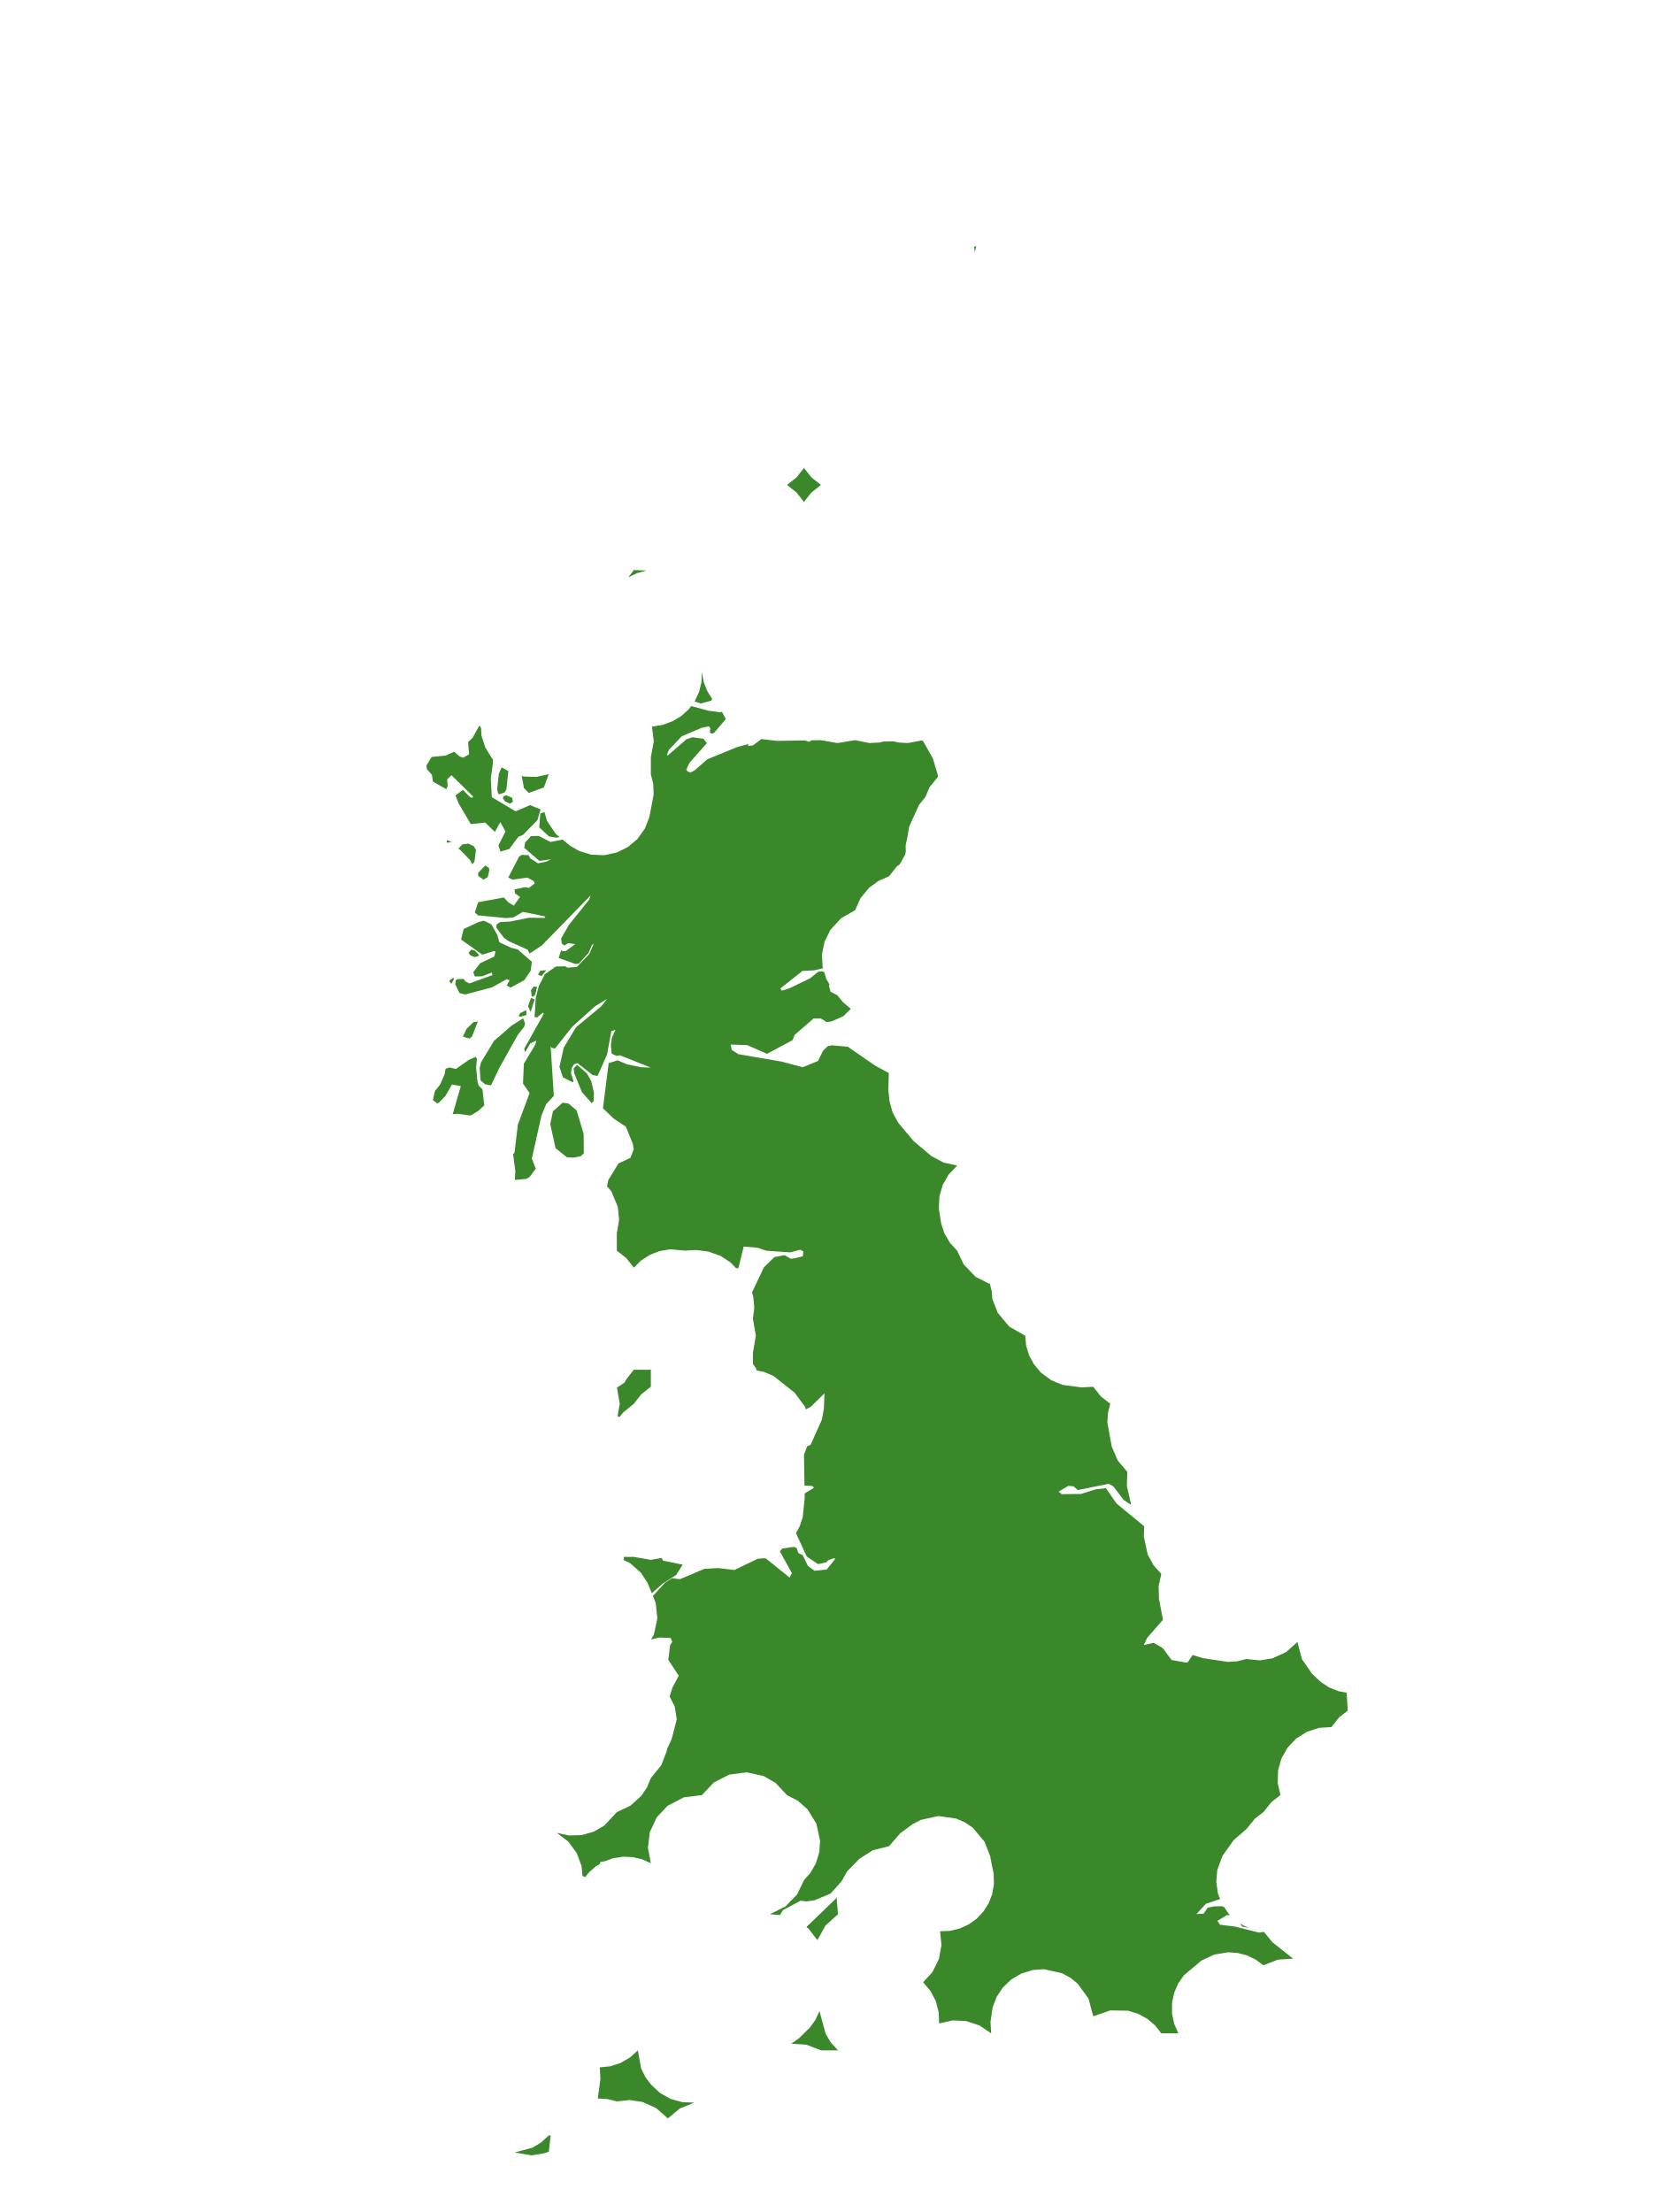
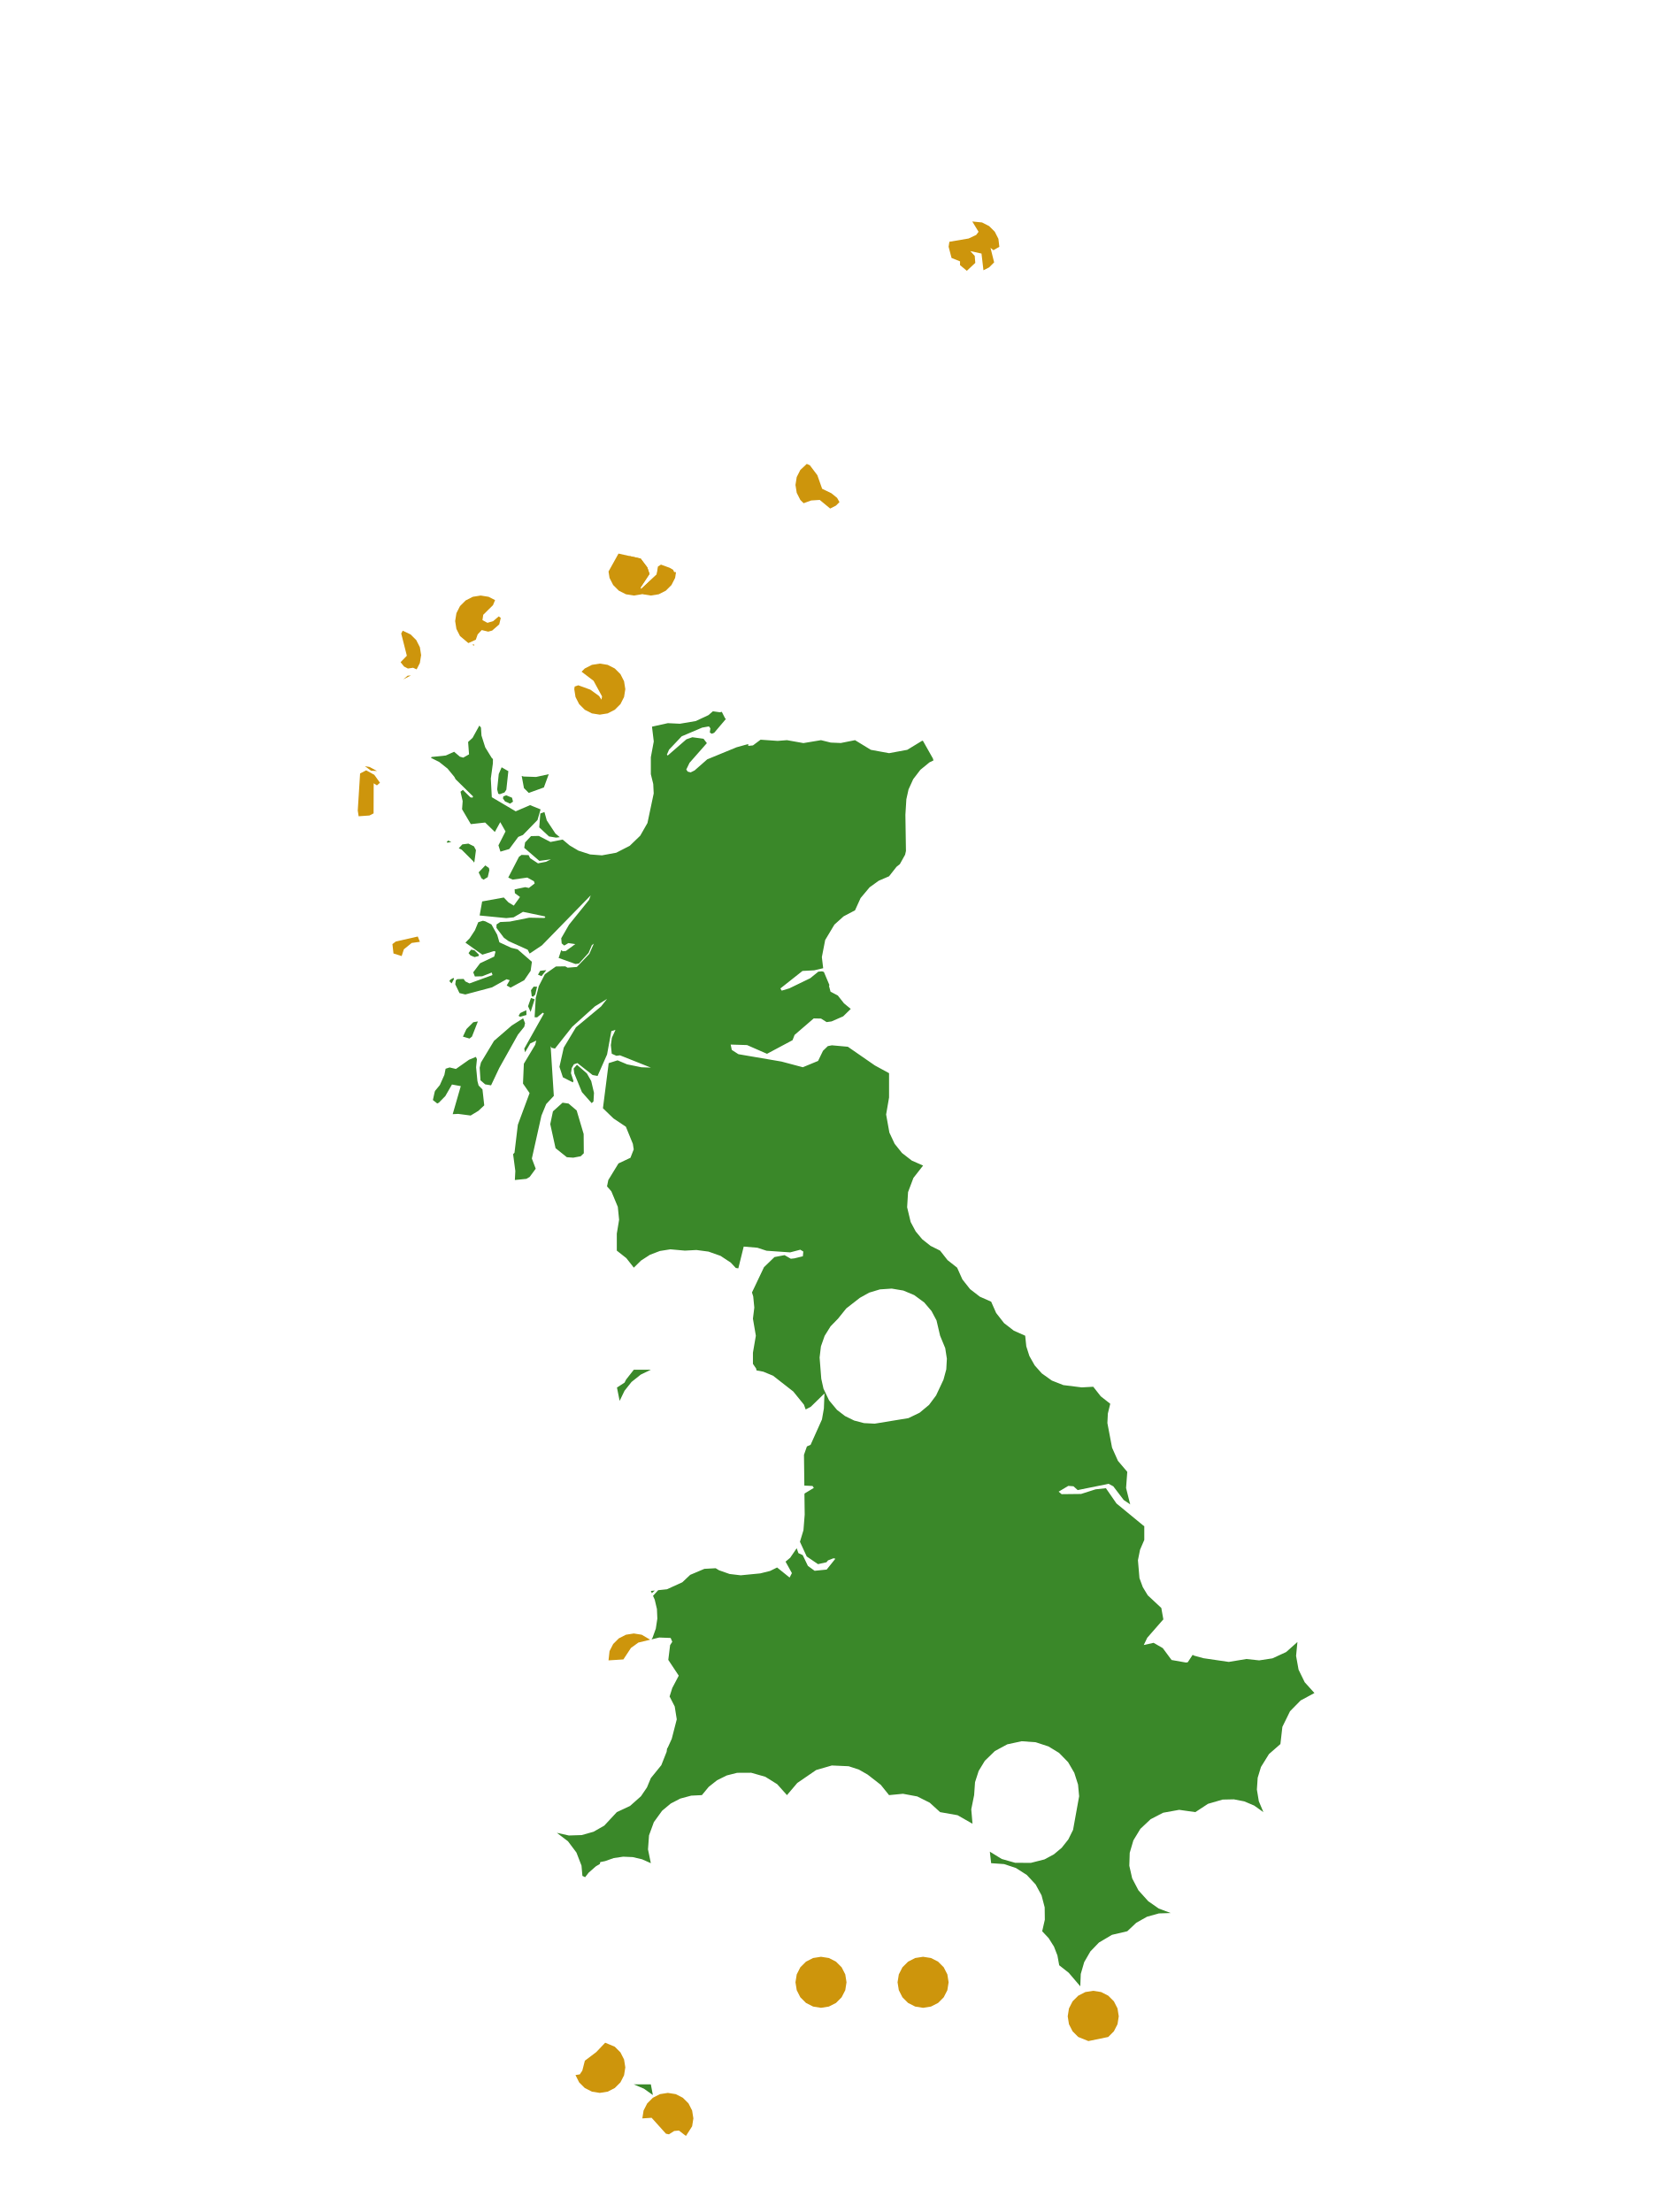
<svg xmlns="http://www.w3.org/2000/svg" width="378pt" height="504pt" viewBox="0 0 378 504" version="1.1">
  <g id="data">
    <rect x="0" y="0" width="378" height="504" style="fill:rgb(100%,100%,100%);fill-opacity:1;stroke:none;" />
    <path style=" stroke:none;fill-rule:nonzero;fill:rgb(100%,100%,100%);fill-opacity:1;" d="M 53.309 504 L 324.691 504 L 324.691 0 L 53.309 0 Z M 53.309 504 " />
-     <path style=" stroke:none;fill-rule:nonzero;fill:rgb(22.745%,53.333%,16.078%);fill-opacity:1;" d="M 213.68 177.043 L 211.812 179.344 L 210.832 181.602 L 209.383 183.426 L 207.156 188.34 L 206.715 190.926 L 206.344 192.656 L 206.391 194.02 L 206.227 194.742 L 205.027 196.898 L 204.277 197.492 L 202.57 199.66 L 200.215 200.672 L 198.043 202.258 L 196.086 204.621 L 194.816 207.414 L 191.695 209.172 L 189.184 211.898 L 187.883 214.543 L 187.289 217.426 L 187.418 220.242 L 187.531 220.613 L 185.52 221.086 L 182.848 221.227 L 177.805 225.219 L 178.117 225.715 L 179.844 225.195 L 184.609 222.887 L 186.457 221.387 L 187.289 221.316 L 187.793 221.473 L 188.273 223.062 L 188.992 224.316 L 188.898 224.691 L 189.238 225.953 L 190.793 226.77 L 192.047 228.324 L 193.859 229.863 L 192.117 231.57 L 189.461 232.73 L 188.344 232.883 L 187.07 232.078 L 185.406 232.043 L 181.047 235.801 L 180.578 237.004 L 174.762 240.109 L 170.215 238.117 L 166.48 238.004 L 166.738 239.223 L 168.246 240.195 L 178.062 241.875 L 182.922 243.168 L 186.398 241.73 L 187.52 239.418 L 188.617 238.355 L 189.539 238.172 L 193.184 238.5 L 199.34 242.762 L 202.512 244.492 L 202.406 248.312 L 202.676 250.941 L 203.391 253.504 L 204.672 255.836 L 208.152 259.984 L 212.199 263.395 L 214.988 264.883 L 218.078 265.57 L 216.152 267.609 L 214.82 269.938 L 214.059 272.504 L 213.91 275.305 L 214.449 278.828 L 215.172 280.992 L 216.449 283.18 L 218.078 284.953 L 219.559 288.07 L 222.293 290.93 L 225.566 292.574 L 225.945 294.184 L 225.961 294.207 L 226.117 296.016 L 227.328 299.109 L 229.934 302.25 L 233.586 304.34 L 233.812 306.641 L 234.496 308.848 L 235.598 310.879 L 237.176 312.742 L 239.551 314.496 L 242.164 315.562 L 246.465 316.113 L 249.094 315.969 L 250.801 318.141 L 252.969 319.848 L 252.441 321.945 L 252.309 324.105 L 253.309 329.598 L 254.652 332.738 L 256.848 335.355 L 256.758 338.609 L 257.711 342.762 L 257.508 342.754 L 256.035 341.773 L 253.664 338.656 L 252.602 338.082 L 245.551 339.512 L 244.59 338.645 L 243.406 338.559 L 241.211 339.871 L 241.887 340.445 L 246.324 340.395 L 249.617 339.344 L 251.977 339.082 L 254.383 342.559 L 260.535 347.621 L 260.699 347.715 L 260.621 350.113 L 261.5 354.188 L 262.824 356.637 L 264.602 358.617 L 263.992 361.348 L 264.07 364.27 L 264.98 369.07 L 264.953 369.094 L 261.395 373.164 L 260.602 374.816 L 262.844 374.312 L 264.938 375.52 L 266.938 378.227 L 270.219 378.805 L 270.625 378.746 L 271.719 377.09 L 274.055 377.797 L 279.727 378.66 L 281.887 378.527 L 283.984 378 L 287.027 378.309 L 289.926 377.852 L 293.051 376.414 L 295.617 374.125 L 296.641 378.031 L 298.941 381.355 L 300.867 383.191 L 302.77 384.449 L 305.004 385.344 L 306.828 385.68 L 307.086 389.758 L 305.074 391.336 L 303.371 393.508 L 300.562 393.688 L 297.766 394.594 L 295.281 396.168 L 293.352 398.215 L 291.969 400.664 L 291.211 403.359 L 291.129 406.285 L 291.738 409.016 L 289.75 410.547 L 287.863 412.891 L 285.961 414.336 L 283.984 416.77 L 281.133 419.219 L 278.551 422.836 L 277.355 426.074 L 277.121 428.754 L 277.504 431.414 L 278.004 432.703 L 274.75 433.781 L 272.609 436.117 L 274.254 436.016 L 275.152 434.668 L 276.684 434.363 L 278.285 434.328 L 278.875 434.461 L 279.938 436.027 L 280.266 436.34 L 279.555 436.348 L 277.391 437.656 L 277.969 438.547 L 281.383 438.965 L 286.863 440.34 L 287.969 440.164 L 289.934 442.551 L 294.625 446.266 L 291.191 446.496 L 287.863 447.785 L 286.105 446.488 L 284.137 445.543 L 282.027 444.984 L 279.852 444.824 L 276.688 445.336 L 273.781 446.691 L 269.746 450.059 L 268.434 451.961 L 267.523 454.086 L 267.047 456.348 L 267.043 458.789 L 267.512 461.051 L 268.477 463.293 L 264.602 463.293 L 263.168 461.477 L 261.406 459.98 L 259.383 458.863 L 257.055 458.141 L 252.957 458.066 L 249.094 459.414 L 248.016 455.391 L 245.586 452.008 L 243.902 450.637 L 241.984 449.602 L 237.879 448.68 L 235.324 448.863 L 232.754 449.648 L 230.434 451.008 L 228.488 452.863 L 227.074 455 L 226.168 457.395 L 225.688 460.664 L 225.832 463.293 L 223.188 461.5 L 220.152 460.492 L 217.09 460.34 L 213.973 461.035 L 213.883 458.477 L 213.191 455.875 L 211.988 453.609 L 210.324 451.66 L 212.469 449.309 L 213.938 446.336 L 214.504 443.203 L 214.199 440.031 L 216.383 439.953 L 218.637 439.426 L 220.738 438.461 L 222.516 437.188 L 224.098 435.5 L 225.262 433.648 L 226.055 431.613 L 226.465 429.336 L 226.402 426.898 L 225.586 422.875 L 224.344 419.656 L 221.633 416.434 L 219.828 415.211 L 217.828 414.348 L 213.785 413.785 L 209.793 414.656 L 207.867 415.676 L 205.113 417.715 L 202.57 420.645 L 198.895 421.566 L 195.801 423.535 L 193.043 426.359 L 191.781 428.594 L 190.57 429.988 L 189.223 431.449 L 185.629 432.957 L 183.715 433.246 L 182.441 433.062 L 178.395 435.23 L 177.699 436.336 L 175.43 436.152 L 178.969 434.379 L 181.633 431.625 L 183.184 428.398 L 184.703 426.664 L 185.902 424.543 L 186.684 421.969 L 186.855 419.41 L 186.016 415.543 L 184.008 412.273 L 181.809 410.316 L 179.309 409.016 L 176.684 406.207 L 174.008 404.676 L 170.129 403.824 L 166.191 404.328 L 162.652 406.129 L 159.922 409.016 L 155.855 409.504 L 152.105 411.449 L 149.648 414.066 L 148.066 417.434 L 147.625 420.996 L 148.293 424.523 L 146.297 423.637 L 144.172 423.137 L 141.988 423.043 L 139.703 423.391 L 137.859 424.055 L 136.766 424.277 L 136.676 424.703 L 135.77 425.238 L 134.129 426.68 L 133.32 427.715 L 132.703 427.414 L 132.523 425.211 L 131.406 422.215 L 129.512 419.637 L 126.879 417.605 L 129.617 418.211 L 132.547 418.121 L 135.246 417.355 L 137.68 415.965 L 140.539 412.891 L 143.656 411.41 L 146.121 409.18 L 147.406 407.27 L 148.293 405.137 L 150.68 402.195 L 151.945 398.891 L 152.012 398.371 L 152.137 398.207 L 153.055 396.195 L 154.199 391.746 L 153.734 388.82 L 152.566 386.543 L 153.18 384.598 L 154.652 381.797 L 152.27 378.203 L 152.684 374.836 L 153.176 374.082 L 152.805 373.207 L 150.203 373.105 L 148.332 373.559 L 148.992 372.426 L 149.773 368.793 L 149.402 365.227 L 148.762 363.637 L 151.551 360.582 L 153.094 359.609 L 154.941 359.809 L 160.492 357.457 L 163.645 357.281 L 167.34 357.715 L 172.598 355.18 L 173.934 355.047 L 174.484 355.082 L 179.91 359.441 L 180.434 358.43 L 177.68 353.461 L 178.242 352.836 L 180.867 352.449 L 181.504 352.695 L 181.914 353.875 L 182.898 354.332 L 184.078 356.789 L 185.613 357.902 L 188.359 357.621 L 190.336 355.148 L 189.906 355.051 L 188.668 355.527 L 188.312 355.957 L 186.379 356.387 L 183.812 354.641 L 181.355 349.316 L 182.223 347.734 L 182.902 345.66 L 183.348 341.359 L 183.328 340.332 L 183.371 340.258 L 185.43 339.016 L 185.141 338.578 L 183.301 338.492 L 183.184 331.477 L 183.891 329.551 L 184.695 329.191 L 187.281 323.422 L 187.719 320.934 L 187.855 317.484 L 184.742 320.527 L 183.605 321.125 L 183.41 320.488 L 181.031 317.312 L 176.254 313.52 L 174.039 312.574 L 172.363 312.25 L 172.289 311.832 L 171.555 310.754 L 171.555 308.215 L 172.219 304.34 L 171.555 300.461 L 171.867 297.93 L 171.621 295.391 L 171.336 294.484 L 174.074 288.723 L 176.465 286.418 L 178.758 285.98 L 180.191 286.805 L 181.016 286.711 L 182.934 286.238 L 183.031 285.16 L 182.344 284.746 L 180.035 285.352 L 174.656 284.98 L 172.566 284.293 L 169.453 284.031 L 168.227 288.992 L 167.652 288.906 L 166.5 287.68 L 164.176 286.145 L 161.43 285.176 L 158.676 284.812 L 156.047 284.953 L 152.746 284.656 L 150.352 285.035 L 148.086 285.902 L 146.051 287.219 L 144.414 288.832 L 142.707 286.66 L 140.539 284.953 L 140.539 281.078 L 141.062 277.914 L 140.766 274.977 L 139.289 271.43 L 138.309 270.316 L 138.602 268.871 L 140.918 265.086 L 143.645 263.801 L 144.391 261.887 L 144.195 260.621 L 142.602 256.719 L 139.777 254.832 L 137.379 252.512 L 138.688 242.234 L 140.711 241.594 L 142.887 242.512 L 146.156 243.176 L 148.301 243.254 L 141.262 240.453 L 140.441 240.562 L 139.387 240.086 L 139.184 238.121 L 139.414 236.461 L 140.238 234.648 L 139.293 234.938 L 138.32 240.258 L 136.156 245.152 L 135.023 244.945 L 131.566 242.223 L 130.758 242.5 L 130.27 243.348 L 130.094 244.535 L 130.664 246.309 L 130.52 246.613 L 128.258 245.465 L 127.469 243.074 L 128.453 238.691 L 131.23 234.078 L 136.953 229.316 L 138.316 227.602 L 135.559 229.293 L 130.363 233.965 L 126.449 238.918 L 125.672 238.734 L 125.461 238.363 L 126.188 249.699 L 124.449 251.559 L 123.367 254.191 L 121.184 263.965 L 122.062 266.289 L 120.68 268.164 L 119.945 268.598 L 117.309 268.863 L 117.418 266.816 L 116.91 262.977 L 117.227 262.641 L 117.992 256.27 L 120.664 249.059 L 119.164 246.891 L 119.359 242.367 L 121.945 238.055 L 122.191 237.094 L 120.824 237.742 L 119.637 239.75 L 119.449 238.93 L 123.93 230.938 L 123.672 230.734 L 122.387 231.797 L 121.809 231.777 L 122.07 227.406 L 122.762 224.691 L 124.16 221.969 L 126.66 220.211 L 128.793 220.18 L 129.328 220.484 L 131.438 220.32 L 134.281 217.34 L 135.301 215.008 L 134.855 215.348 L 134.105 217.117 L 131.898 219.547 L 131.125 219.645 L 127.281 218.266 L 127.883 216.461 L 128.195 216.742 L 128.945 216.672 L 131.07 215.113 L 129.508 214.883 L 128.551 215.441 L 127.98 214.949 L 127.875 213.785 L 129.656 210.688 L 134.219 205.031 L 134.594 204.004 L 123.477 215.398 L 120.676 217.27 L 120.23 216.391 L 115.879 214.434 L 114.812 213.664 L 113.113 211.414 L 113.133 210.633 L 113.969 210.082 L 116.168 209.98 L 120.586 209.094 L 123.988 209.156 L 124.258 209.051 L 124.117 208.789 L 119.156 207.758 L 117.031 209.016 L 115.344 209.188 L 108.898 208.555 L 108.145 207.871 L 108.145 207.867 L 108.258 207.672 L 108.875 205.781 L 109.109 205.527 L 114.793 204.496 L 115.883 205.637 L 117.07 206.344 L 118.48 204.379 L 117.316 203.508 L 117.254 202.641 L 119.676 202.137 L 120.504 202.316 L 121.824 201.293 L 121.664 200.793 L 120.141 199.953 L 116.805 200.418 L 115.805 199.949 L 118.254 195.211 L 118.836 194.789 L 120.441 194.84 L 120.773 195.527 L 122.574 196.711 L 124.418 196.352 L 125.527 195.797 L 122.887 196.148 L 119.445 193.176 L 119.641 191.949 L 120.992 190.508 L 122.77 190.465 L 125.426 191.84 L 128.195 191.297 L 129.906 192.711 L 132.02 193.918 L 134.715 194.73 L 137.656 194.859 L 140.535 194.246 L 143.059 193.004 L 145.215 191.188 L 146.93 188.797 L 147.957 186.176 L 148.934 181.043 L 148.84 178.625 L 148.293 176.398 L 148.293 172.523 L 148.961 168.941 L 148.555 165.57 L 150.875 165.195 L 153.238 164.332 L 155.215 163.156 L 156.926 161.613 L 157.469 160.879 L 161.363 161.918 L 164.043 162.293 L 164.492 162.18 L 165.379 163.836 L 162.723 166.969 L 162.176 167.184 L 161.727 166.895 L 161.859 165.949 L 161.531 165.508 L 159.984 165.785 L 155.32 167.77 L 152.441 170.812 L 151.949 171.945 L 152.141 172.145 L 156.391 168.453 L 157.75 167.98 L 160.301 168.324 L 161.059 169.32 L 157.109 173.805 L 156.367 175.34 L 156.707 175.816 L 157.367 175.984 L 158.262 175.543 L 161.141 173.016 L 167.809 170.273 L 170.48 169.527 L 170.492 169.949 L 171.555 169.84 L 173.48 168.398 L 177.055 168.805 L 183.371 168.703 L 184.32 169.012 L 184.91 168.68 L 187.062 168.645 L 190.812 169.312 L 194.816 168.645 L 198.055 169.293 L 200.344 169.195 L 201.309 168.957 L 203.66 168.922 L 204.668 169.176 L 206.828 169.305 L 210.004 168.707 L 210.312 168.836 L 212.551 172.801 L 213.672 176.582 Z M 282.562 438.219 L 283.559 438.844 L 284.66 439.27 L 283.059 438.977 Z M 190.738 432.32 L 190.648 432.727 L 190.938 436.152 L 188.098 438.715 L 186.238 442.062 L 184.207 439.422 L 183.734 439.074 Z M 148.512 363.012 L 147.586 360.707 L 146.039 358.352 L 143.551 356.148 L 142.121 355.48 L 142.152 354.738 L 144.414 354.738 L 148.293 355.402 L 150.789 354.977 L 151.039 355.578 L 155.547 356.504 L 154.066 358.859 L 150.984 360.816 Z M 107.234 254.172 L 104.398 253.797 L 103.145 253.863 L 104.988 247.473 L 102.98 247.105 L 101.465 249.738 L 99.988 251.246 L 99.625 251.426 L 98.633 250.645 L 99.023 248.875 L 99.133 248.535 L 100.281 247.117 L 101.289 244.793 L 101.539 243.504 L 102.445 243.215 L 103.883 243.559 L 106.871 241.457 L 108.434 240.809 L 108.668 241.336 L 108.48 243.176 L 108.777 246.293 L 109.047 247.32 L 109.93 248.227 L 110.336 251.852 L 108.992 253.109 Z M 102.855 224.152 L 102.363 223.598 L 102.59 223.23 L 103.305 222.809 L 103.461 223.023 Z M 107.613 196.938 L 107.109 195.969 L 104.789 193.586 L 104.426 193.383 L 105.344 192.391 L 106.723 192.215 L 107.992 192.836 L 108.445 193.703 L 108.094 196.352 Z M 101.953 192.012 L 101.77 191.906 L 101.867 191.422 L 102.836 191.832 Z M 98.328 172.477 L 101.574 172.141 L 103.473 171.289 L 104.785 172.406 L 105.551 172.625 L 106.867 171.879 L 106.66 169.055 L 107.676 168.121 L 109.219 165.32 L 109.586 165.773 L 109.703 167.59 L 110.559 170.281 L 112.039 172.688 L 112.316 172.957 L 112.301 173.941 L 111.832 177.387 L 112.055 181.641 L 117.5 184.859 L 120.773 183.445 L 123.168 184.418 L 122.469 186.84 L 119.148 190.25 L 118.09 190.684 L 116.035 193.449 L 114.023 194.043 L 113.57 192.609 L 115.184 189.438 L 113.98 187.324 L 112.75 189.559 L 110.543 187.414 L 107.277 187.777 L 104.473 183.016 L 103.781 181.25 L 105.465 179.977 L 107.18 181.676 L 107.668 181.742 L 107.789 181.461 L 102.875 176.633 L 101.867 177.609 L 102.008 179.09 L 101.672 179.801 L 98.648 178.09 L 98.414 176.531 L 97.281 175.297 L 97.152 174.434 Z M 114.301 174.828 L 115.824 175.707 L 115.367 179.941 L 114.945 180.566 L 113.875 180.957 L 113.531 180.855 L 113.277 179.863 L 113.641 176.352 Z M 118.867 176.801 L 119.32 176.93 L 122.145 177.027 L 125.031 176.398 L 123.922 179.418 L 120.484 180.664 L 119.383 179.57 Z M 124.059 185.016 L 124.637 187.043 L 126.641 190.016 L 127.527 190.75 L 126.691 190.848 L 125.09 190.582 L 122.863 188.512 L 123.117 185.352 Z M 158.246 159.828 L 158.297 159.762 L 159.277 157.676 L 159.824 155.441 L 159.922 153.137 L 160.332 155.383 L 161.168 157.504 L 162.254 159.207 L 162.078 159.633 L 159.645 160.289 Z M 221.953 56.215 L 222.438 56.059 L 222.113 57.438 L 222.09 57.434 Z M 187.062 467.168 L 183.73 465.879 L 180.297 465.648 L 182.121 464.348 L 184.547 461.953 L 185.805 460.191 L 186.711 458.227 L 188.141 463.438 L 189.312 465.395 L 190.938 467.168 Z M 183.184 106.617 L 184.891 108.785 L 186.996 110.441 L 187.023 110.523 L 184.891 112.199 L 183.184 114.371 L 181.477 112.199 L 179.309 110.492 L 181.477 108.785 Z M 148.293 474.922 L 150.34 476.852 L 152.789 478.234 L 155.5 478.984 L 158.184 479.078 L 154.898 480.414 L 152.168 482.676 L 149.496 480.316 L 146.355 478.914 L 143.453 478.488 L 140.539 478.801 L 138.469 478.273 L 136.211 478.137 L 136.805 473.676 L 136.66 471.047 L 139.059 470.797 L 141.352 470.059 L 143.547 468.789 L 145.332 467.168 L 146.074 471.262 L 147.012 473.195 Z M 140.715 322.707 L 141.203 319.848 L 140.57 316.152 L 142.301 315.023 L 142.684 314.281 L 142.707 314.262 L 144.414 312.094 L 148.293 312.094 L 148.293 315.969 L 146.121 317.676 L 144.414 319.848 L 141.898 321.918 L 141.203 322.84 Z M 144.414 129.875 L 147.305 130 L 145.113 130.594 L 143.188 131.539 Z M 117.277 490.43 L 121.301 489.352 L 123.258 488.18 L 125.031 486.555 L 125.465 486.547 L 125.047 490.273 L 124.039 490.598 L 124.039 490.602 L 121.152 491.098 Z M 116.207 183.113 L 115.062 182.59 L 114.594 181.914 L 114.695 181.441 L 115.344 181.215 L 116.664 181.758 L 116.887 182.648 Z M 110.16 200.434 L 108.973 199.578 L 108.938 198.891 L 110.578 197.18 L 111.398 197.77 L 111.5 198.266 L 111.129 199.855 Z M 110.594 209.93 L 111.977 210.637 L 113.289 212.988 L 113.785 214.699 L 116.457 215.945 L 117.93 216.301 L 121.195 219.145 L 120.902 221.207 L 119.445 223.34 L 116.336 225.031 L 115.453 224.539 L 116.137 223.34 L 115.426 223.117 L 112.109 224.969 L 106.027 226.586 L 104.691 226.273 L 103.734 224.277 L 103.852 223.371 L 104.191 223.094 L 105.629 223.051 L 106.039 223.617 L 106.973 224.074 L 112.215 222.164 L 112.035 221.59 L 109.863 222.445 L 108.199 222.488 L 107.824 221.539 L 109.387 219.473 L 112.602 217.957 L 112.906 216.82 L 112.555 216.699 L 109.906 217.52 L 105.059 214.074 L 105.637 211.668 L 108.914 210.141 L 110.031 209.789 Z M 108.137 218.074 L 107.207 217.691 L 106.754 217.16 L 107.336 216.379 L 108.086 216.508 L 109.105 217.52 L 109.07 217.82 Z M 123.379 222.418 L 122.582 222.078 L 123.082 221.191 L 124.477 221.047 Z M 121.453 227.109 L 121.152 226.973 L 120.984 225.621 L 121.594 224.801 L 122.367 224.816 L 121.953 226.621 Z M 120.902 230.566 L 120.316 229.273 L 120.977 227.387 L 121.816 227.684 Z M 118.504 231.672 L 118.156 231.449 L 118.535 230.824 L 119.918 230.164 L 119.953 231.258 Z M 111.887 247.293 L 110.551 247.07 L 109.477 246.145 L 109.293 243.285 L 109.586 242.09 L 112.562 237.156 L 116.605 233.66 L 119.195 232.023 L 119.633 233.129 L 119.449 233.945 L 118.016 235.73 L 113.762 243.328 Z M 106.977 236.633 L 105.477 236.191 L 106.281 234.465 L 107.84 232.91 L 108.883 232.734 L 107.535 236.188 Z M 134.812 251.348 L 132.59 248.836 L 130.844 244.566 L 130.707 243.465 L 131.461 242.613 L 133.719 244.574 L 134.707 246.312 L 135.34 249.004 L 135.223 250.969 Z M 130.613 263.773 L 129.152 263.668 L 126.582 261.613 L 125.375 256.129 L 125.988 253.219 L 128.18 251.246 L 129.539 251.441 L 131.391 253.016 L 132.984 258.383 L 133.02 262.766 L 132.309 263.453 Z M 130.613 263.773 " />
+     <path style=" stroke:none;fill-rule:nonzero;fill:rgb(22.745%,53.333%,16.078%);fill-opacity:1;" d="M 212.688 173.262 L 211.785 173.699 L 209.707 175.398 L 208.074 177.531 L 207.012 179.859 L 206.512 182.105 L 206.293 185.652 L 206.418 193.895 L 206.227 194.742 L 205.027 196.898 L 204.277 197.492 L 202.57 199.66 L 200.215 200.672 L 198.141 202.168 L 196.086 204.621 L 194.816 207.414 L 192.211 208.789 L 190.117 210.672 L 188.016 214.18 L 187.258 218.07 L 187.559 220.605 L 185.52 221.086 L 182.848 221.227 L 177.805 225.219 L 178.117 225.715 L 179.844 225.195 L 184.609 222.887 L 186.457 221.387 L 187.289 221.316 L 187.719 221.449 L 188.926 224.312 L 188.977 224.379 L 188.898 224.691 L 189.238 225.953 L 190.895 226.824 L 192.297 228.605 L 193.844 229.879 L 192.117 231.57 L 189.461 232.73 L 188.344 232.883 L 187.07 232.078 L 185.406 232.043 L 181.047 235.801 L 180.578 237.004 L 174.762 240.109 L 170.215 238.117 L 166.48 238.004 L 166.738 239.223 L 168.246 240.195 L 178.062 241.875 L 182.922 243.168 L 186.398 241.73 L 187.52 239.418 L 188.617 238.355 L 189.539 238.172 L 193.184 238.5 L 199.34 242.762 L 202.57 244.523 L 202.57 250.062 L 201.902 253.938 L 202.645 258.059 L 203.84 260.609 L 205.52 262.707 L 207.746 264.434 L 210.324 265.57 L 208.117 268.391 L 206.898 271.621 L 206.688 275.07 L 207.492 278.43 L 208.641 280.578 L 210.117 282.352 L 212.02 283.867 L 214.199 284.953 L 215.906 287.125 L 218.078 288.832 L 219.281 291.516 L 221.027 293.723 L 223.254 295.445 L 225.832 296.586 L 226.969 299.16 L 228.781 301.477 L 231.008 303.199 L 233.586 304.34 L 233.84 306.766 L 234.547 308.969 L 235.746 311.09 L 237.363 312.918 L 239.66 314.559 L 242.289 315.594 L 246.465 316.113 L 249.094 315.969 L 250.801 318.141 L 252.969 319.848 L 252.422 322.07 L 252.316 324.234 L 253.379 329.844 L 254.719 332.848 L 256.848 335.355 L 256.574 339.035 L 257.469 342.617 L 257.547 342.754 L 257.508 342.754 L 256.035 341.773 L 253.664 338.656 L 252.602 338.082 L 245.551 339.512 L 244.59 338.645 L 243.406 338.559 L 241.211 339.871 L 241.887 340.445 L 246.324 340.395 L 249.617 339.344 L 251.977 339.082 L 254.383 342.559 L 260.535 347.621 L 260.723 347.727 L 260.723 350.863 L 259.758 353.102 L 259.277 355.492 L 259.625 359.574 L 260.383 361.621 L 261.512 363.488 L 264.602 366.371 L 265.07 368.988 L 264.953 369.094 L 261.395 373.164 L 260.602 374.816 L 262.844 374.312 L 264.938 375.52 L 266.938 378.227 L 270.219 378.805 L 270.625 378.746 L 271.742 377.055 L 272.078 377.234 L 274.184 377.816 L 279.98 378.664 L 283.984 378 L 286.902 378.312 L 289.926 377.852 L 293.051 376.414 L 295.617 374.125 L 295.309 377.293 L 295.875 380.43 L 297.273 383.293 L 299.492 385.754 L 296.344 387.445 L 293.93 389.906 L 292.188 393.457 L 291.738 397.383 L 289.133 399.66 L 287.309 402.602 L 286.562 405.059 L 286.379 407.746 L 286.82 410.406 L 287.863 412.891 L 285.77 411.402 L 283.527 410.445 L 281.137 409.977 L 278.57 410.031 L 275.246 410.996 L 272.355 412.891 L 268.676 412.367 L 265.02 413.027 L 262.172 414.5 L 259.836 416.695 L 258.238 419.324 L 257.406 422.156 L 257.312 425.105 L 257.965 427.984 L 259.395 430.711 L 261.617 433.18 L 264.008 434.852 L 266.738 435.879 L 264.055 435.969 L 261.344 436.723 L 258.895 438.102 L 256.848 440.031 L 253.363 440.848 L 250.395 442.602 L 248.441 444.629 L 247.035 447.062 L 246.25 449.766 L 246.141 452.578 L 243.508 449.492 L 241.34 447.785 L 240.93 445.539 L 240.148 443.531 L 238.934 441.602 L 237.461 440.031 L 238.062 437.402 L 238.027 434.578 L 237.312 431.844 L 235.961 429.363 L 233.949 427.199 L 231.461 425.613 L 228.777 424.727 L 225.832 424.523 L 225.531 421.898 L 228.238 423.562 L 231.297 424.43 L 234.867 424.453 L 237.977 423.664 L 240.125 422.508 L 241.898 421.023 L 243.414 419.113 L 244.496 416.926 L 245.879 409.27 L 245.629 406.609 L 244.777 403.934 L 243.363 401.5 L 241.305 399.395 L 238.902 397.926 L 235.977 396.965 L 232.777 396.738 L 229.516 397.441 L 226.691 398.961 L 224.391 401.195 L 222.988 403.504 L 222.16 406.07 L 221.953 409.016 L 221.301 412.25 L 221.582 415.535 L 218.18 413.594 L 214.199 412.891 L 211.848 410.746 L 208.996 409.316 L 205.742 408.711 L 202.57 409.016 L 200.684 406.668 L 197.688 404.336 L 195.684 403.188 L 193.363 402.434 L 189.527 402.262 L 185.961 403.297 L 181.66 406.246 L 179.309 409.016 L 177.086 406.527 L 174.363 404.828 L 171.156 403.918 L 167.949 403.934 L 165.582 404.535 L 163.395 405.617 L 161.48 407.133 L 159.922 409.016 L 157.484 409.133 L 155.004 409.801 L 152.836 410.926 L 150.863 412.57 L 148.98 415.168 L 147.879 418.18 L 147.645 421.383 L 148.293 424.523 L 146.297 423.637 L 144.172 423.137 L 141.988 423.043 L 139.828 423.359 L 137.871 424.051 L 136.766 424.277 L 136.676 424.703 L 135.77 425.238 L 134.129 426.68 L 133.32 427.715 L 132.699 427.414 L 132.496 425.086 L 131.344 422.102 L 129.422 419.543 L 126.879 417.605 L 129.617 418.211 L 132.547 418.121 L 135.246 417.355 L 137.68 415.965 L 140.539 412.891 L 143.551 411.484 L 146.039 409.277 L 147.406 407.27 L 148.293 405.137 L 150.68 402.195 L 151.891 399.137 L 151.992 398.398 L 152.137 398.207 L 153.055 396.195 L 154.199 391.746 L 153.734 388.82 L 152.566 386.543 L 153.18 384.598 L 154.652 381.797 L 152.27 378.203 L 152.684 374.836 L 153.176 374.082 L 152.805 373.207 L 150.203 373.105 L 148.453 373.531 L 148.688 373.137 L 149.426 371.078 L 149.773 368.793 L 149.68 366.613 L 149.18 364.488 L 148.789 363.609 L 149.965 362.32 L 151.973 362.109 L 155.457 360.523 L 157.266 358.824 L 160.492 357.457 L 163.066 357.316 L 163.824 357.781 L 166.23 358.629 L 168.766 358.93 L 173.219 358.496 L 175.465 357.938 L 177.059 357.148 L 179.91 359.441 L 180.434 358.43 L 178.988 355.816 L 180.047 354.93 L 181.527 352.758 L 181.914 353.875 L 182.898 354.332 L 184.078 356.789 L 185.613 357.902 L 188.359 357.621 L 190.336 355.148 L 189.906 355.051 L 188.668 355.527 L 188.312 355.957 L 186.379 356.387 L 183.812 354.641 L 182.266 351.293 L 183.066 348.652 L 183.348 345.109 L 183.289 340.402 L 183.371 340.258 L 185.43 339.016 L 185.141 338.578 L 183.27 338.488 L 183.184 331.477 L 183.852 329.57 L 184.695 329.191 L 187.281 323.422 L 187.719 320.934 L 187.855 317.484 L 184.742 320.527 L 183.574 321.141 L 183.164 320.035 L 180.746 317.051 L 176.145 313.457 L 173.918 312.535 L 172.363 312.242 L 172.289 311.832 L 171.555 310.754 L 171.555 308.215 L 172.219 304.34 L 171.555 300.461 L 171.867 297.93 L 171.621 295.391 L 171.336 294.484 L 174.074 288.723 L 176.465 286.418 L 178.758 285.98 L 180.191 286.805 L 181.016 286.711 L 182.934 286.238 L 183.031 285.16 L 182.344 284.746 L 180.035 285.352 L 174.656 284.98 L 172.566 284.293 L 169.453 284.031 L 168.227 288.992 L 167.652 288.906 L 166.5 287.68 L 164.176 286.145 L 161.43 285.176 L 158.676 284.812 L 156.047 284.953 L 152.746 284.656 L 150.352 285.035 L 148.086 285.902 L 146.051 287.219 L 144.414 288.832 L 142.707 286.66 L 140.539 284.953 L 140.539 281.078 L 141.062 277.914 L 140.766 274.977 L 139.289 271.43 L 138.309 270.316 L 138.602 268.871 L 140.918 265.086 L 143.645 263.801 L 144.391 261.887 L 144.195 260.621 L 142.602 256.719 L 139.777 254.832 L 137.379 252.512 L 138.688 242.234 L 140.711 241.594 L 142.887 242.512 L 146.156 243.176 L 148.301 243.254 L 141.262 240.453 L 140.441 240.562 L 139.387 240.086 L 139.184 238.121 L 139.414 236.461 L 140.238 234.648 L 139.293 234.938 L 138.32 240.258 L 136.156 245.152 L 135.023 244.945 L 131.566 242.223 L 130.758 242.5 L 130.27 243.348 L 130.094 244.535 L 130.664 246.309 L 130.52 246.613 L 128.258 245.465 L 127.469 243.074 L 128.453 238.691 L 131.23 234.078 L 136.953 229.316 L 138.316 227.602 L 135.559 229.293 L 130.363 233.965 L 126.449 238.918 L 125.672 238.734 L 125.461 238.363 L 126.188 249.699 L 124.449 251.559 L 123.367 254.191 L 121.184 263.965 L 122.062 266.289 L 120.68 268.164 L 119.945 268.598 L 117.309 268.863 L 117.418 266.816 L 116.91 262.977 L 117.227 262.641 L 117.992 256.27 L 120.664 249.059 L 119.164 246.891 L 119.359 242.367 L 121.945 238.055 L 122.191 237.094 L 120.824 237.742 L 119.637 239.75 L 119.449 238.93 L 123.93 230.938 L 123.672 230.734 L 122.387 231.797 L 121.809 231.777 L 122.07 227.406 L 122.762 224.691 L 124.16 221.969 L 126.66 220.211 L 128.793 220.18 L 129.328 220.484 L 131.438 220.32 L 134.281 217.34 L 135.301 215.008 L 134.855 215.348 L 134.105 217.117 L 131.898 219.547 L 131.125 219.645 L 127.281 218.266 L 127.883 216.461 L 128.195 216.742 L 128.945 216.672 L 131.07 215.113 L 129.508 214.883 L 128.551 215.441 L 127.98 214.949 L 127.875 213.785 L 129.656 210.688 L 134.219 205.031 L 134.594 204.004 L 123.477 215.398 L 120.676 217.27 L 120.23 216.391 L 115.879 214.434 L 114.812 213.664 L 113.113 211.414 L 113.133 210.633 L 113.969 210.082 L 116.168 209.98 L 120.586 209.094 L 123.988 209.156 L 124.258 209.051 L 124.117 208.789 L 119.156 207.758 L 117.031 209.016 L 115.344 209.188 L 109.285 208.594 L 109.859 205.391 L 114.793 204.496 L 115.883 205.637 L 117.07 206.344 L 118.48 204.379 L 117.316 203.508 L 117.254 202.641 L 119.676 202.137 L 120.504 202.316 L 121.824 201.293 L 121.664 200.793 L 120.141 199.953 L 116.805 200.418 L 115.805 199.949 L 118.254 195.211 L 118.836 194.789 L 120.441 194.84 L 120.773 195.527 L 122.574 196.711 L 124.418 196.352 L 125.527 195.797 L 122.887 196.148 L 119.445 193.176 L 119.641 191.949 L 120.992 190.508 L 122.77 190.465 L 125.426 191.84 L 128.199 191.297 L 129.801 192.637 L 131.785 193.812 L 134.465 194.684 L 137.145 194.891 L 140.414 194.289 L 143.484 192.715 L 145.879 190.406 L 147.523 187.52 L 148.945 180.785 L 148.84 178.625 L 148.293 176.398 L 148.293 172.523 L 148.961 168.941 L 148.555 165.57 L 152.168 164.77 L 154.922 164.902 L 158.535 164.289 L 161.398 162.953 L 162.43 162.066 L 164.043 162.293 L 164.461 162.188 L 165.191 163.625 L 165.379 163.836 L 162.723 166.969 L 162.176 167.184 L 161.727 166.895 L 161.859 165.949 L 161.531 165.508 L 159.984 165.785 L 155.32 167.77 L 152.441 170.812 L 151.949 171.945 L 152.141 172.145 L 156.391 168.453 L 157.75 167.98 L 160.301 168.324 L 161.059 169.32 L 157.109 173.805 L 156.367 175.34 L 156.707 175.816 L 157.367 175.984 L 158.262 175.543 L 161.141 173.016 L 167.809 170.273 L 170.48 169.527 L 170.492 169.949 L 171.555 169.84 L 173.293 168.539 L 177.18 168.809 L 179.309 168.645 L 183.059 169.312 L 187.062 168.645 L 189.285 169.195 L 191.574 169.293 L 194.816 168.645 L 198.418 170.844 L 202.57 171.609 L 206.719 170.844 L 210.137 168.762 L 210.312 168.836 L 212.551 172.801 Z M 190.938 300.461 L 189.246 302.199 L 187.895 304.363 L 187.047 306.77 L 186.746 309.305 L 187.125 314.148 L 187.629 316.406 L 188.902 319.07 L 190.711 321.242 L 192.543 322.648 L 194.621 323.668 L 196.859 324.254 L 199.297 324.379 L 206.984 323.117 L 209.52 321.895 L 211.684 320.098 L 213.289 317.945 L 214.973 314.352 L 215.609 312.004 L 215.742 309.578 L 215.371 307.176 L 214.199 304.34 L 213.383 300.855 L 212.238 298.707 L 210.578 296.758 L 208.309 295.09 L 205.832 294.051 L 203.18 293.605 L 200.496 293.785 L 198.043 294.523 L 195.918 295.707 L 192.824 298.117 Z M 148.52 363.004 L 148.293 362.492 L 149.203 362.398 Z M 107.234 254.172 L 104.398 253.797 L 103.145 253.863 L 104.988 247.473 L 102.98 247.105 L 101.465 249.738 L 99.988 251.246 L 99.625 251.426 L 98.633 250.645 L 99.023 248.875 L 99.121 248.562 L 100.219 247.23 L 101.25 244.914 L 101.531 243.508 L 102.445 243.215 L 103.883 243.559 L 106.871 241.457 L 108.434 240.809 L 108.668 241.336 L 108.48 243.176 L 108.777 246.293 L 109.047 247.32 L 109.93 248.227 L 110.336 251.852 L 108.992 253.109 Z M 102.898 224.07 L 102.391 223.555 L 102.59 223.23 L 103.305 222.809 L 103.461 223.023 Z M 106.043 214.773 L 107.016 213.785 L 108.215 211.957 L 108.969 210.125 L 110.031 209.789 L 110.594 209.93 L 111.977 210.637 L 113.289 212.988 L 113.785 214.699 L 116.457 215.945 L 117.93 216.301 L 121.195 219.145 L 120.902 221.207 L 119.445 223.34 L 116.336 225.031 L 115.453 224.539 L 116.137 223.34 L 115.426 223.117 L 112.109 224.969 L 106.027 226.586 L 104.691 226.273 L 103.734 224.277 L 103.852 223.371 L 104.191 223.094 L 105.629 223.051 L 106.039 223.617 L 106.973 224.074 L 112.215 222.164 L 112.035 221.59 L 109.863 222.445 L 108.199 222.488 L 107.824 221.539 L 109.387 219.473 L 112.602 217.957 L 112.906 216.82 L 112.555 216.699 L 109.906 217.52 Z M 109.629 200.051 L 109.605 199.902 L 109.055 198.77 L 110.578 197.18 L 111.398 197.77 L 111.5 198.266 L 111.129 199.855 L 110.16 200.434 Z M 107.961 196.516 L 107.82 196.227 L 105.203 193.609 L 104.527 193.273 L 105.344 192.391 L 106.723 192.215 L 107.992 192.836 L 108.445 193.703 L 108.094 196.352 Z M 101.969 192.008 L 101.77 191.906 L 102.082 191.512 L 102.836 191.832 Z M 105.281 184.387 L 105.418 182.535 L 104.926 180.387 L 105.465 179.977 L 107.18 181.676 L 107.668 181.742 L 107.789 181.461 L 103.805 177.547 L 103.523 177.008 L 101.977 175.125 L 100.07 173.609 L 98.207 172.68 L 98.328 172.477 L 101.574 172.141 L 103.473 171.289 L 104.785 172.406 L 105.551 172.625 L 106.867 171.879 L 106.66 169.055 L 107.676 168.121 L 109.219 165.32 L 109.586 165.773 L 109.703 167.59 L 110.559 170.281 L 112.039 172.688 L 112.316 172.957 L 112.301 173.941 L 111.832 177.387 L 112.055 181.641 L 117.5 184.859 L 120.773 183.445 L 123.168 184.418 L 122.469 186.84 L 119.148 190.25 L 118.09 190.684 L 116.035 193.449 L 114.023 194.043 L 113.57 192.609 L 115.184 189.438 L 113.98 187.324 L 112.75 189.559 L 110.543 187.414 L 107.277 187.777 Z M 114.297 174.828 L 115.824 175.707 L 115.367 179.941 L 114.945 180.566 L 113.875 180.957 L 113.531 180.855 L 113.277 179.863 L 113.641 176.352 Z M 118.867 176.801 L 119.32 176.93 L 122.145 177.027 L 125.031 176.398 L 123.922 179.418 L 120.484 180.664 L 119.383 179.57 Z M 124.047 185.016 L 124.582 186.926 L 126.555 189.922 L 127.543 190.746 L 126.691 190.848 L 125.09 190.582 L 122.863 188.512 L 123.117 185.352 Z M 148.293 474.922 L 148.754 477.348 L 146.715 475.902 L 144.414 474.922 Z M 141.184 319.188 L 140.574 316.152 L 142.301 315.023 L 142.684 314.281 L 142.707 314.262 L 144.414 312.094 L 148.293 312.094 L 145.988 313.203 L 143.887 314.879 L 142.297 316.883 Z M 116.207 183.113 L 115.062 182.59 L 114.594 181.914 L 114.695 181.441 L 115.344 181.215 L 116.664 181.758 L 116.887 182.648 Z M 108.137 218.074 L 107.207 217.691 L 106.754 217.16 L 107.336 216.379 L 108.086 216.508 L 109.105 217.52 L 109.07 217.82 Z M 123.379 222.418 L 122.582 222.078 L 123.082 221.191 L 124.477 221.047 Z M 121.453 227.109 L 121.152 226.973 L 120.984 225.621 L 121.594 224.801 L 122.367 224.816 L 121.953 226.621 Z M 120.902 230.566 L 120.316 229.273 L 120.977 227.387 L 121.816 227.684 Z M 118.504 231.672 L 118.156 231.449 L 118.535 230.824 L 119.918 230.164 L 119.953 231.258 Z M 111.887 247.293 L 110.551 247.07 L 109.477 246.145 L 109.293 243.285 L 109.586 242.09 L 112.562 237.156 L 116.605 233.66 L 119.195 232.023 L 119.633 233.129 L 119.449 233.945 L 118.016 235.73 L 113.762 243.328 Z M 106.977 236.633 L 105.477 236.191 L 106.281 234.465 L 107.84 232.91 L 108.883 232.734 L 107.535 236.188 Z M 134.812 251.348 L 132.59 248.836 L 130.844 244.566 L 130.707 243.465 L 131.461 242.613 L 133.719 244.574 L 134.707 246.312 L 135.34 249.004 L 135.223 250.969 Z M 130.613 263.773 L 129.152 263.668 L 126.582 261.613 L 125.375 256.129 L 125.988 253.219 L 128.18 251.246 L 129.539 251.441 L 131.391 253.016 L 132.984 258.383 L 133.02 262.766 L 132.309 263.453 Z M 130.613 263.773 " />
+     <path style=" stroke:none;fill-rule:nonzero;fill:rgb(80.392%,58.431%,4.706%);fill-opacity:1;" d="M 216.137 451.66 L 215.855 453.457 L 215.027 455.078 L 213.742 456.367 L 212.121 457.191 L 210.324 457.477 L 208.527 457.191 L 206.906 456.367 L 205.617 455.078 L 204.793 453.457 L 204.508 451.66 L 204.793 449.863 L 205.617 448.242 L 206.906 446.957 L 208.527 446.129 L 210.324 445.848 L 212.121 446.129 L 213.742 446.957 L 215.027 448.242 L 215.855 449.863 Z M 216.137 451.66 " />
+     <path style=" stroke:none;fill-rule:nonzero;fill:rgb(80.392%,58.431%,4.706%);fill-opacity:1;" d="M 192.875 451.66 L 192.594 453.457 L 191.766 455.078 L 190.48 456.367 L 188.859 457.191 L 187.062 457.477 L 185.266 457.191 L 183.645 456.367 L 182.355 455.078 L 181.531 453.457 L 181.246 451.66 L 181.531 449.863 L 182.355 448.242 L 183.645 446.957 L 185.266 446.129 L 187.062 445.848 L 188.859 446.129 L 190.48 446.957 L 191.766 448.242 L 192.594 449.863 Z M 192.875 451.66 " />
+     <path style=" stroke:none;fill-rule:nonzero;fill:rgb(80.392%,58.431%,4.706%);fill-opacity:1;" d="M 254.906 459.414 L 254.625 461.211 L 253.797 462.832 L 252.512 464.121 L 247.988 465.055 L 245.676 464.121 L 244.387 462.832 L 243.562 461.211 L 243.277 459.414 L 243.562 457.617 L 244.387 455.996 L 245.676 454.711 L 247.297 453.883 L 249.094 453.602 L 250.891 453.883 L 252.512 454.711 L 253.797 455.996 L 254.625 457.617 Z M 254.906 459.414 " />
+     <path style=" stroke:none;fill-rule:nonzero;fill:rgb(80.392%,58.431%,4.706%);fill-opacity:1;" d="M 142.477 157.016 L 142.191 158.812 L 141.367 160.434 L 140.078 161.719 L 138.457 162.547 L 136.66 162.832 L 134.863 162.547 L 133.242 161.719 L 131.957 160.434 L 131.129 158.812 L 130.848 157.016 L 130.938 156.43 L 131.766 156.141 L 134.504 157.137 L 136.508 158.59 L 137.039 159.418 L 137.176 158.68 L 135.242 155.121 L 132.512 153.043 L 133.242 152.312 L 134.863 151.484 L 136.66 151.199 L 138.457 151.484 L 140.078 152.312 L 141.367 153.598 L 142.191 155.219 Z M 142.477 157.016 " />
+     <path style=" stroke:none;fill-rule:nonzero;fill:rgb(80.392%,58.431%,4.706%);fill-opacity:1;" d="M 142.477 471.047 L 142.191 472.844 L 141.367 474.465 L 140.078 475.75 L 138.457 476.578 L 136.66 476.863 L 134.863 476.578 L 133.242 475.75 L 131.957 474.465 L 131.125 472.797 L 132.105 472.641 L 132.68 471.785 L 133.258 469.527 L 135.859 467.562 L 137.891 465.426 L 140.078 466.34 L 141.367 467.629 L 142.191 469.25 Z M 142.477 471.047 " />
+     <path style=" stroke:none;fill-rule:nonzero;fill:rgb(80.392%,58.431%,4.706%);fill-opacity:1;" d="M 157.984 482.676 L 157.699 484.473 L 156.293 486.676 L 154.684 485.438 L 153.613 485.543 L 152.418 486.301 L 151.738 486.164 L 148.469 482.535 L 146.355 482.676 L 146.637 480.879 L 147.465 479.258 L 148.75 477.973 L 150.371 477.145 L 152.168 476.863 L 153.965 477.145 L 155.586 477.973 L 156.875 479.258 L 157.699 480.879 Z M 157.984 482.676 " />
+     <path style=" stroke:none;fill-rule:nonzero;fill:rgb(80.392%,58.431%,4.706%);fill-opacity:1;" d="M 226.512 59.781 L 225.371 60.922 L 224.078 61.582 L 223.633 57.773 L 221.078 57.211 L 222.09 58.293 L 222.219 59.898 L 220.293 61.703 L 218.738 60.406 L 218.746 59.555 L 216.809 58.773 L 216.137 56.215 L 216.316 55.086 L 220.695 54.344 L 222.422 53.527 L 222.961 52.812 L 221.535 50.465 L 223.75 50.684 L 225.371 51.512 L 226.66 52.797 L 227.484 54.418 L 227.699 56.234 L 226.355 57.008 L 225.688 56.477 Z M 226.512 59.781 " />
+     <path style=" stroke:none;fill-rule:nonzero;fill:rgb(80.392%,58.431%,4.706%);fill-opacity:1;" d="M 150.23 129.875 L 149.945 131.676 L 149.121 133.297 L 147.832 134.582 L 146.211 135.406 L 144.414 135.691 L 142.617 135.406 L 140.996 134.582 L 139.711 133.297 L 138.883 131.676 L 138.652 130.219 L 140.926 126.129 L 145.977 127.27 L 147.488 129.277 L 147.992 130.773 L 145.957 133.848 L 146.043 134.238 L 149.633 130.887 L 150.09 128.977 Z M 150.23 129.875 " />
+     <path style=" stroke:none;fill-rule:nonzero;fill:rgb(80.392%,58.431%,4.706%);fill-opacity:1;" d="M 106.715 146.523 L 104.816 144.926 L 103.992 143.305 L 103.707 141.508 L 103.992 139.711 L 104.816 138.09 L 106.105 136.805 L 107.727 135.977 L 109.523 135.691 L 111.32 135.977 L 112.801 136.73 L 112.328 137.879 L 110.105 140.078 L 109.926 141.289 L 111.059 141.91 L 112.367 141.523 L 113.645 140.438 L 114.098 140.801 L 113.746 142.27 L 112.141 143.672 L 111.234 143.918 L 109.762 143.559 L 108.84 144.543 L 108.406 145.766 Z M 108.082 147.094 L 107.539 146.941 L 108.016 146.824 Z M 108.082 147.094 " />
+     <path style=" stroke:none;fill-rule:nonzero;fill:rgb(80.392%,58.431%,4.706%);fill-opacity:1;" d="M 154.027 130.375 L 153.824 131.676 L 152.996 133.297 L 151.711 134.582 L 150.09 135.406 L 148.293 135.691 L 146.496 135.406 L 144.875 134.582 L 143.586 133.297 L 142.762 131.676 L 142.477 129.875 L 142.762 128.078 L 143.465 126.703 L 145.977 127.27 L 147.488 129.277 L 147.992 130.773 L 145.957 133.848 L 146.043 134.238 L 149.633 130.887 L 149.902 129.098 L 150.598 128.645 L 152.578 129.367 L 153.359 129.816 L 153.609 130.328 Z M 154.027 130.375 " />
+     <path style=" stroke:none;fill-rule:nonzero;fill:rgb(80.392%,58.431%,4.706%);fill-opacity:1;" d="M 191.27 114.406 L 190.48 115.195 L 189.156 115.871 L 186.777 113.906 L 184.832 114.031 L 183.105 114.656 L 182.355 113.91 L 181.531 112.289 L 181.246 110.492 L 181.531 108.695 L 182.355 107.074 L 183.82 105.699 L 184.52 106.004 L 186.23 108.273 L 187.324 111.371 L 189.426 112.383 L 190.734 113.441 Z M 191.27 114.406 " />
+     <path style=" stroke:none;fill-rule:nonzero;fill:rgb(80.392%,58.431%,4.706%);fill-opacity:1;" d="M 85.121 185.328 L 84.184 185.809 L 81.715 185.984 L 81.516 184.672 L 82.047 176.234 L 83.438 175.516 L 85.281 176.539 L 86.578 178.348 L 85.883 178.945 L 85.145 178.477 Z M 83.148 174.582 L 84.184 174.746 L 85.902 175.672 L 84.547 175.602 Z M 83.148 174.582 " />
+     <path style=" stroke:none;fill-rule:nonzero;fill:rgb(80.392%,58.431%,4.706%);fill-opacity:1;" d="M 138.648 378.312 L 138.883 376.203 L 139.711 374.582 L 140.996 373.297 L 142.617 372.469 L 144.414 372.184 L 146.211 372.469 L 148.145 373.605 L 145.449 374.258 L 143.758 375.484 L 142.039 378.098 Z M 138.648 378.312 " />
+     <path style=" stroke:none;fill-rule:nonzero;fill:rgb(80.392%,58.431%,4.706%);fill-opacity:1;" d="M 95.953 149.262 L 95.668 151.059 L 94.93 152.512 L 94.117 152.148 L 92.941 152.324 L 92.059 151.863 L 91.273 150.875 L 92.699 149.406 L 91.418 144.348 L 91.754 143.703 L 93.559 144.559 L 94.844 145.844 L 95.668 147.465 Z M 93.617 153.906 L 91.879 154.801 L 92.883 153.957 Z M 93.617 153.906 " />
+     <path style=" stroke:none;fill-rule:nonzero;fill:rgb(80.392%,58.431%,4.706%);fill-opacity:1;" d="M 91.516 217.84 L 89.652 217.246 L 89.414 215.113 L 90.188 214.52 L 95.188 213.383 L 95.672 214.594 L 93.805 214.848 L 92.02 216.297 Z M 91.516 217.84 " />
  </g>
</svg>
